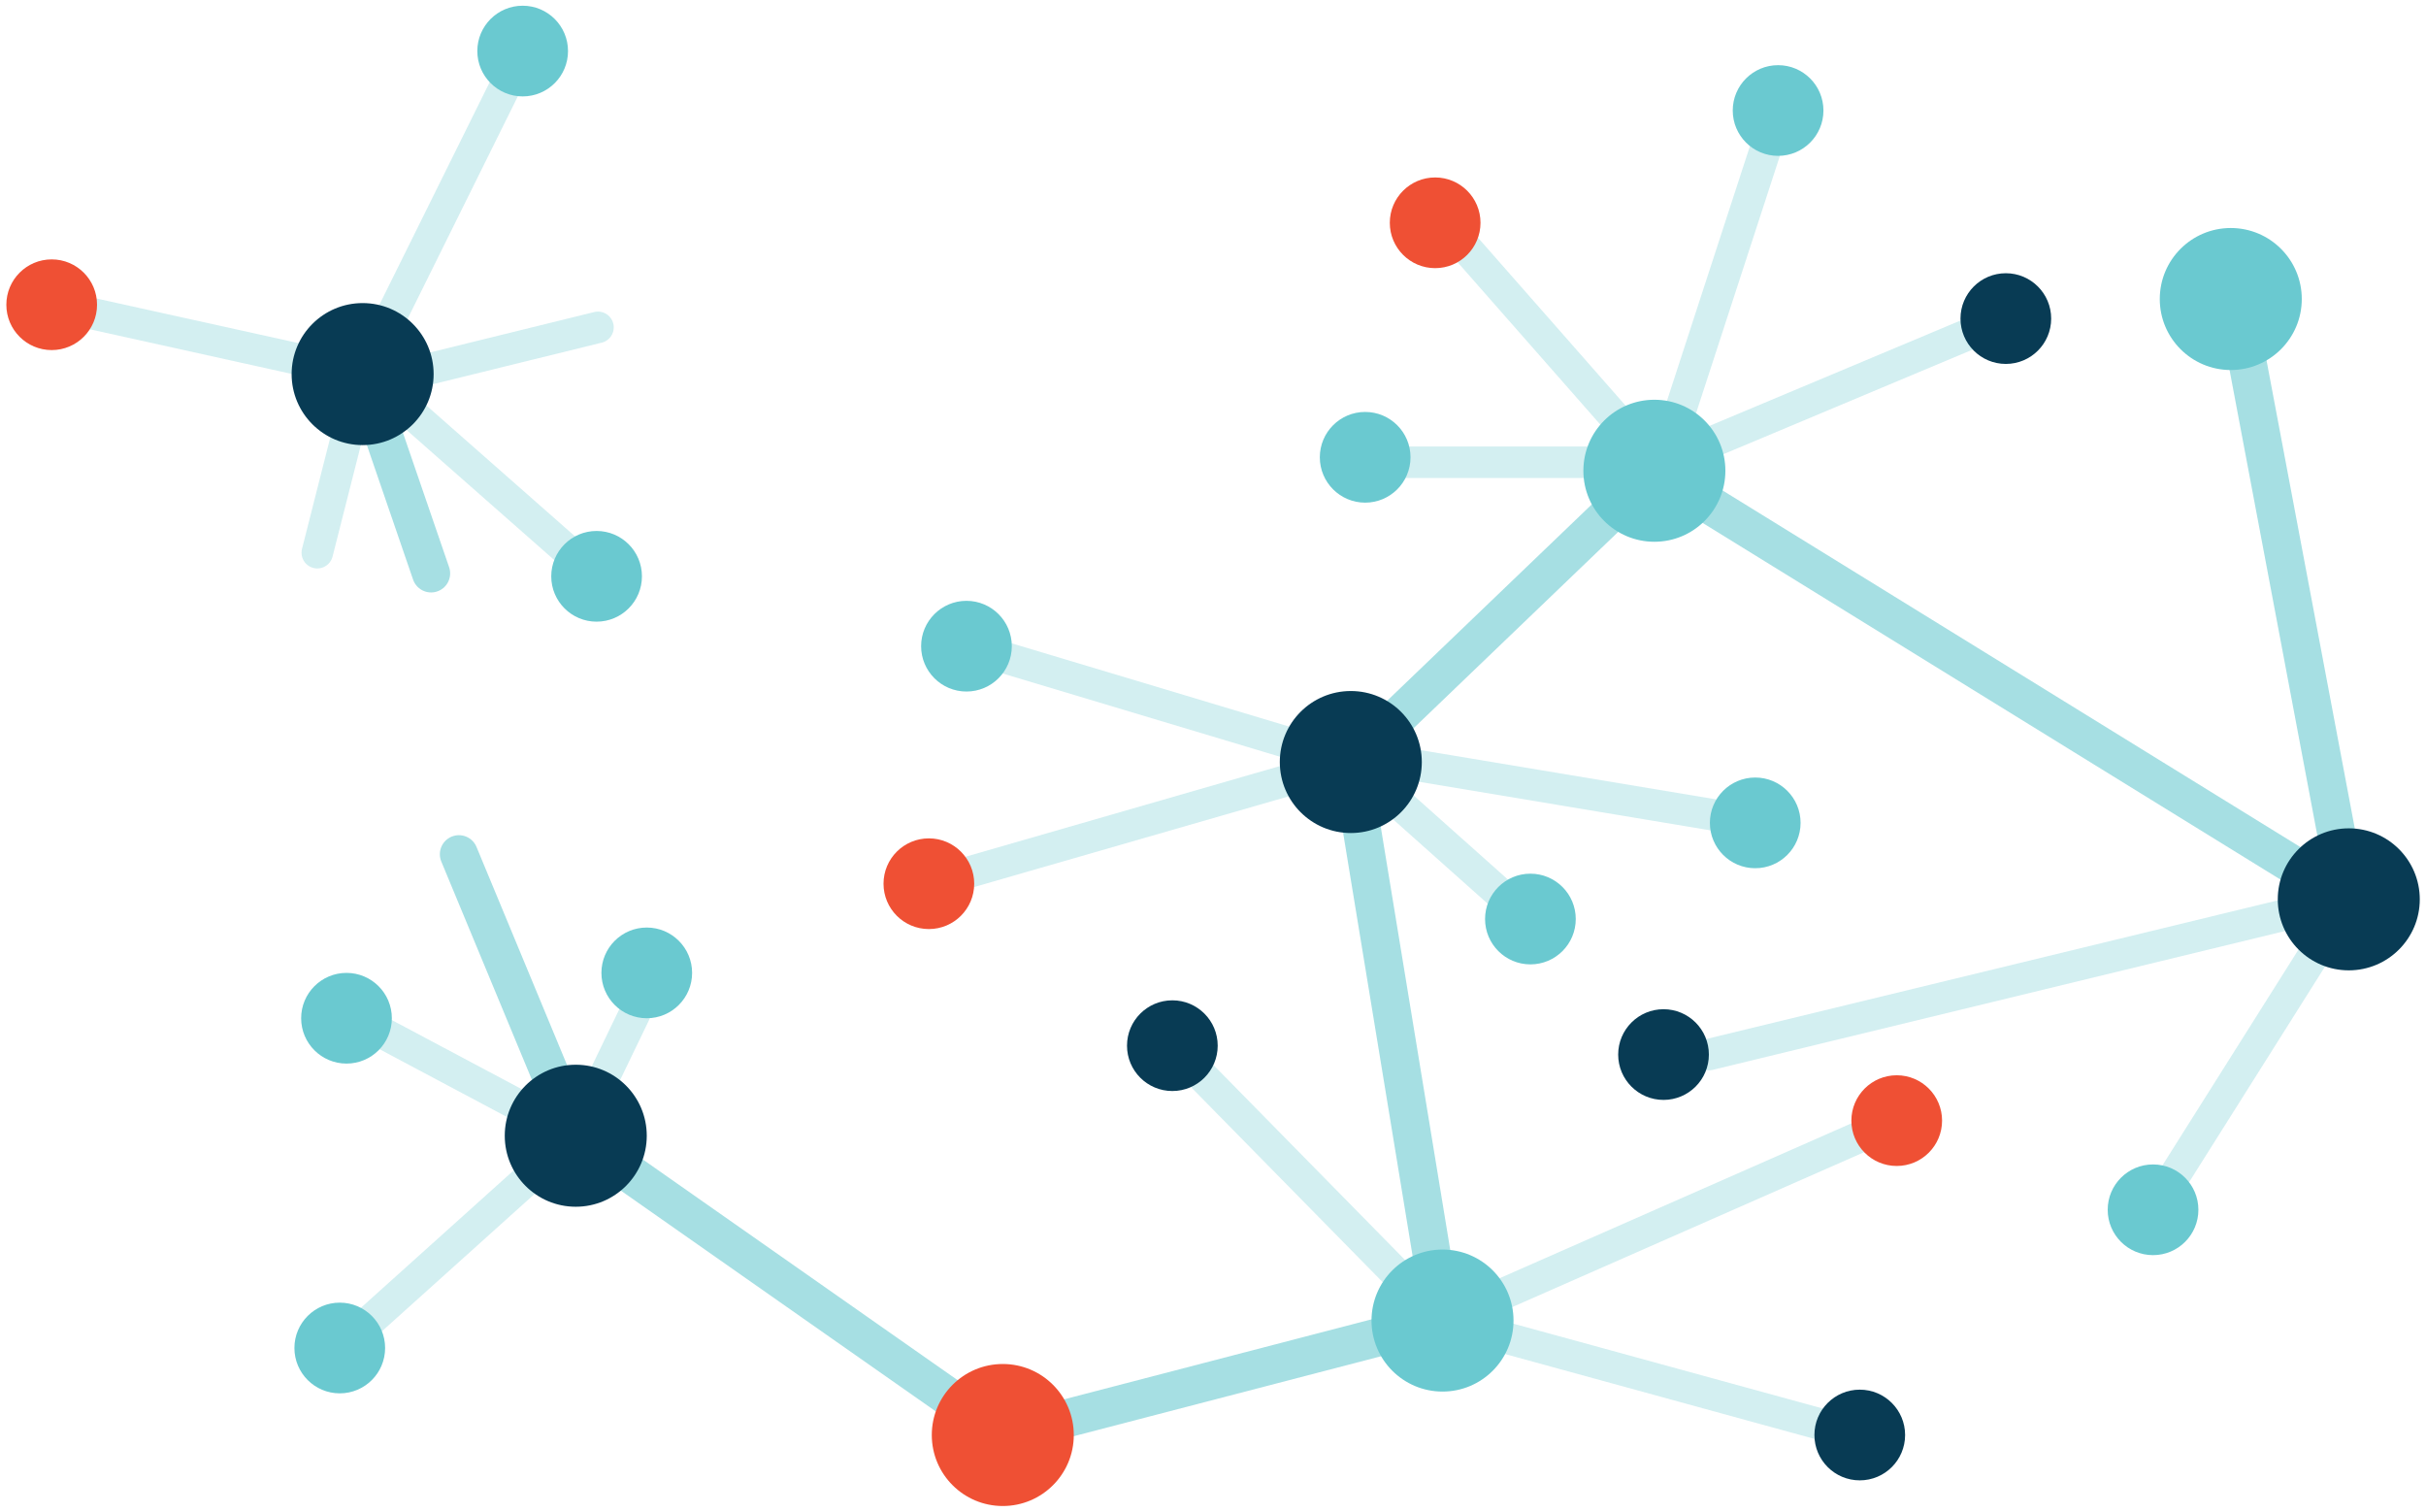
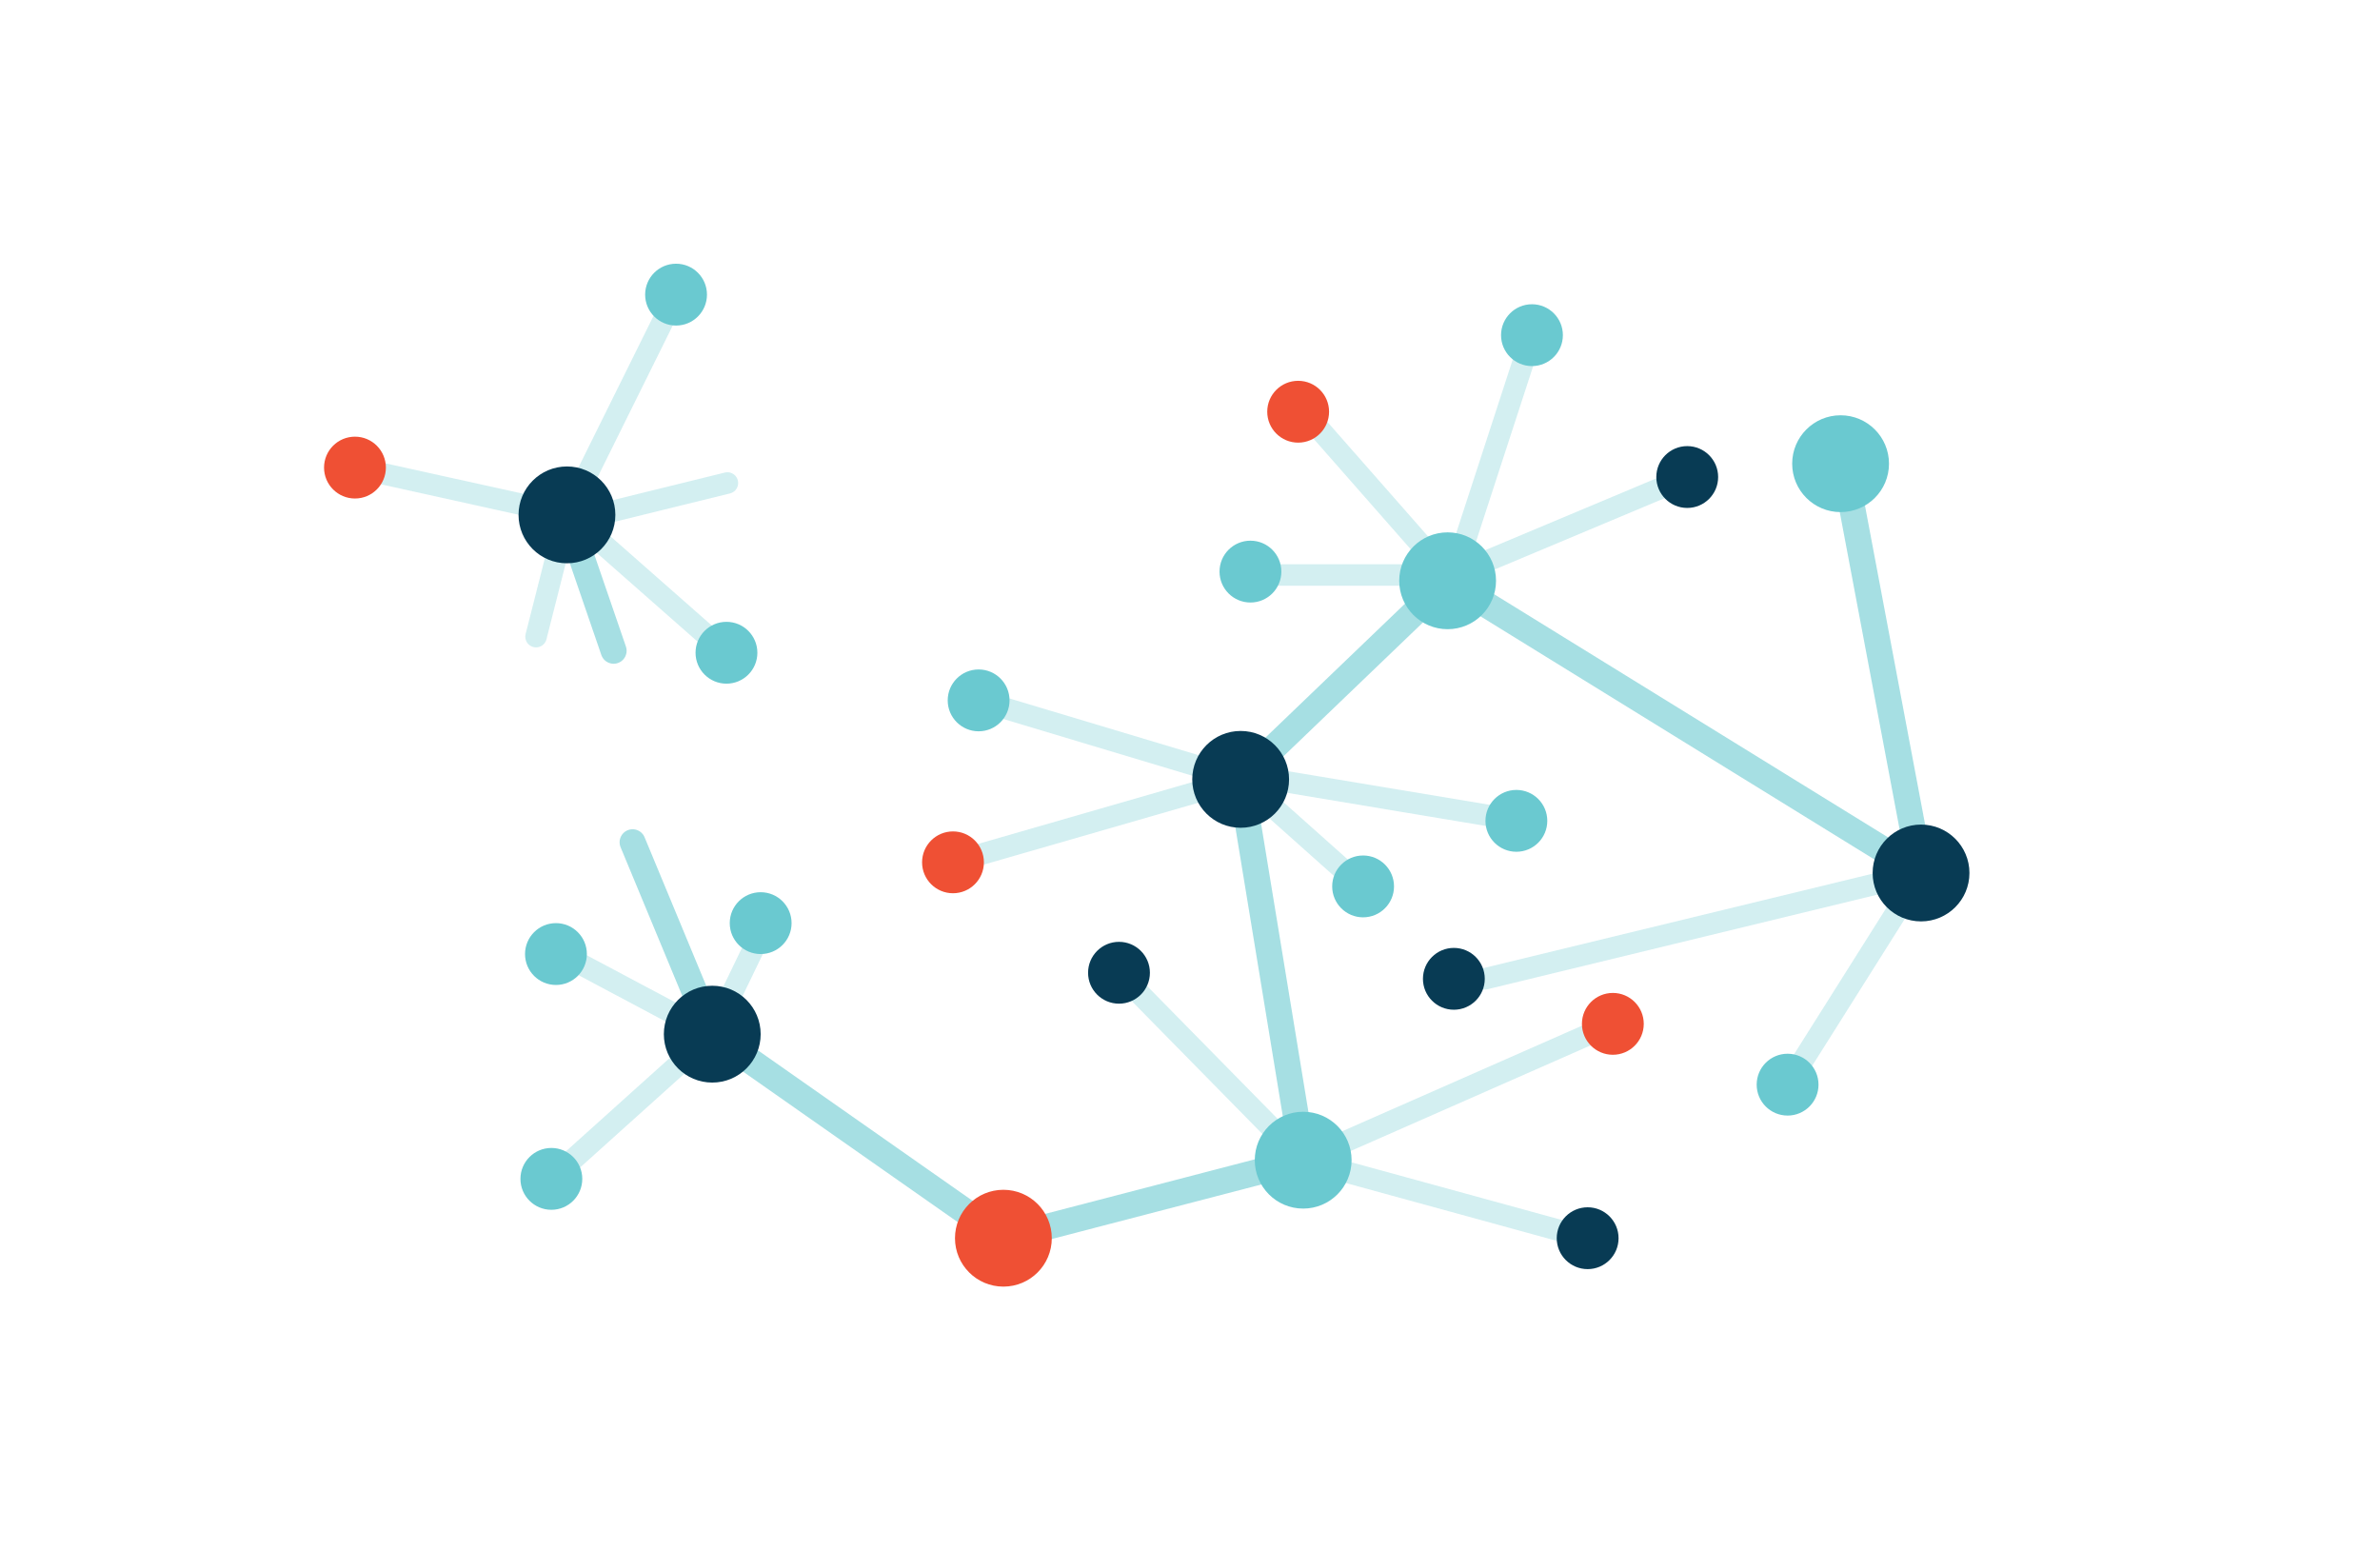
- <svg xmlns="http://www.w3.org/2000/svg" id="Layer_1" data-name="Layer 1" viewBox="0 0 191 119">
+ <svg xmlns="http://www.w3.org/2000/svg" width="195px" height="127px" id="Layer_1" data-name="Layer 1" viewBox="30 -30 141 179">
  <defs>
    <style>.cls-1,.cls-2{fill:none;stroke:#6ac9d0;stroke-linecap:round;}.cls-1{stroke-linejoin:round;stroke-width:3px;opacity:0.6;}.cls-2{stroke-miterlimit:10;stroke-width:2.48px;opacity:0.3;}.cls-3{fill:#ef5034;}.cls-4{fill:#6ac9d0;}.cls-5{fill:#083b54;}</style>
  </defs>
  <line class="cls-1" x1="33.94" y1="45.14" x2="28.55" y2="29.45" />
  <line class="cls-1" x1="45.33" y1="89.41" x2="36.13" y2="67.25" />
  <polyline class="cls-1" points="45.33 89.41 78.94 112.97 113.57 103.96 106.35 59.99 130.25 37.06 184.92 70.8 175.63 21.54" />
  <line class="cls-2" x1="73.13" y1="69.57" x2="106.35" y2="59.99" />
  <line class="cls-2" x1="26.75" y1="106.12" x2="45.33" y2="89.41" />
  <line class="cls-2" x1="130.97" y1="36.39" x2="157.92" y2="25.08" />
  <line class="cls-2" x1="28.55" y1="29.45" x2="41.15" y2="4.02" />
  <line class="cls-2" x1="28.55" y1="29.45" x2="24.98" y2="43.51" />
  <line class="cls-2" x1="4.07" y1="23.99" x2="28.92" y2="29.48" />
  <line class="cls-2" x1="169.51" y1="95.24" x2="184.92" y2="70.8" />
  <line class="cls-2" x1="120.49" y1="72.48" x2="106.48" y2="59.99" />
  <line class="cls-2" x1="27.28" y1="79.81" x2="45.33" y2="89.41" />
  <line class="cls-2" x1="106.48" y1="59.99" x2="76.09" y2="50.87" />
  <line class="cls-2" x1="113.68" y1="17.54" x2="130.25" y2="36.39" />
  <line class="cls-2" x1="46.97" y1="45.37" x2="28.92" y2="29.48" />
  <line class="cls-2" x1="110.06" y1="36.39" x2="129.47" y2="36.39" />
  <line class="cls-2" x1="109.93" y1="59.99" x2="137.77" y2="64.63" />
  <line class="cls-2" x1="50.54" y1="78.61" x2="45.33" y2="89.41" />
  <polyline class="cls-2" points="92.3 82.32 113.57 103.96 149.33 88.22" />
  <line class="cls-2" x1="146.42" y1="112.97" x2="113.57" y2="103.96" />
  <line class="cls-2" x1="184.92" y1="70.8" x2="134.55" y2="83.02" />
  <line class="cls-2" x1="139.99" y1="8.7" x2="130.97" y2="36.39" />
  <line class="cls-2" x1="32.13" y1="29.45" x2="47.08" y2="25.77" />
  <circle class="cls-3" cx="78.95" cy="112.97" r="5.59" />
  <circle class="cls-3" cx="149.33" cy="88.22" r="3.57" />
  <circle class="cls-4" cx="41.15" cy="4.02" r="3.57" />
  <circle class="cls-4" cx="139.99" cy="8.7" r="3.57" />
  <circle class="cls-4" cx="175.63" cy="23.54" r="5.59" />
  <circle class="cls-5" cx="130.97" cy="83.02" r="3.57" />
  <circle class="cls-5" cx="184.92" cy="70.8" r="5.59" />
  <circle class="cls-3" cx="4.07" cy="23.99" r="3.57" />
  <circle class="cls-3" cx="112.99" cy="17.54" r="3.57" />
  <circle class="cls-3" cx="73.13" cy="69.57" r="3.57" />
  <circle class="cls-4" cx="107.48" cy="36" r="3.57" />
  <circle class="cls-4" cx="130.25" cy="37.06" r="5.59" />
  <circle class="cls-4" cx="138.19" cy="64.78" r="3.57" />
  <circle class="cls-4" cx="120.49" cy="72.35" r="3.57" />
  <circle class="cls-4" cx="169.51" cy="95.24" r="3.57" />
  <circle class="cls-4" cx="113.57" cy="103.96" r="5.59" />
  <circle class="cls-4" cx="46.97" cy="45.37" r="3.57" />
  <circle class="cls-4" cx="76.09" cy="50.87" r="3.57" />
  <circle class="cls-4" cx="50.92" cy="76.59" r="3.57" />
  <circle class="cls-4" cx="26.75" cy="106.12" r="3.57" />
  <circle class="cls-4" cx="27.28" cy="80.16" r="3.57" />
  <circle class="cls-5" cx="157.92" cy="25.08" r="3.57" />
  <circle class="cls-5" cx="106.35" cy="59.99" r="5.59" />
  <circle class="cls-5" cx="146.42" cy="112.97" r="3.57" />
  <circle class="cls-5" cx="92.3" cy="82.32" r="3.57" />
  <circle class="cls-5" cx="28.55" cy="29.45" r="5.59" />
  <circle class="cls-5" cx="45.33" cy="89.41" r="5.59" />
</svg>
